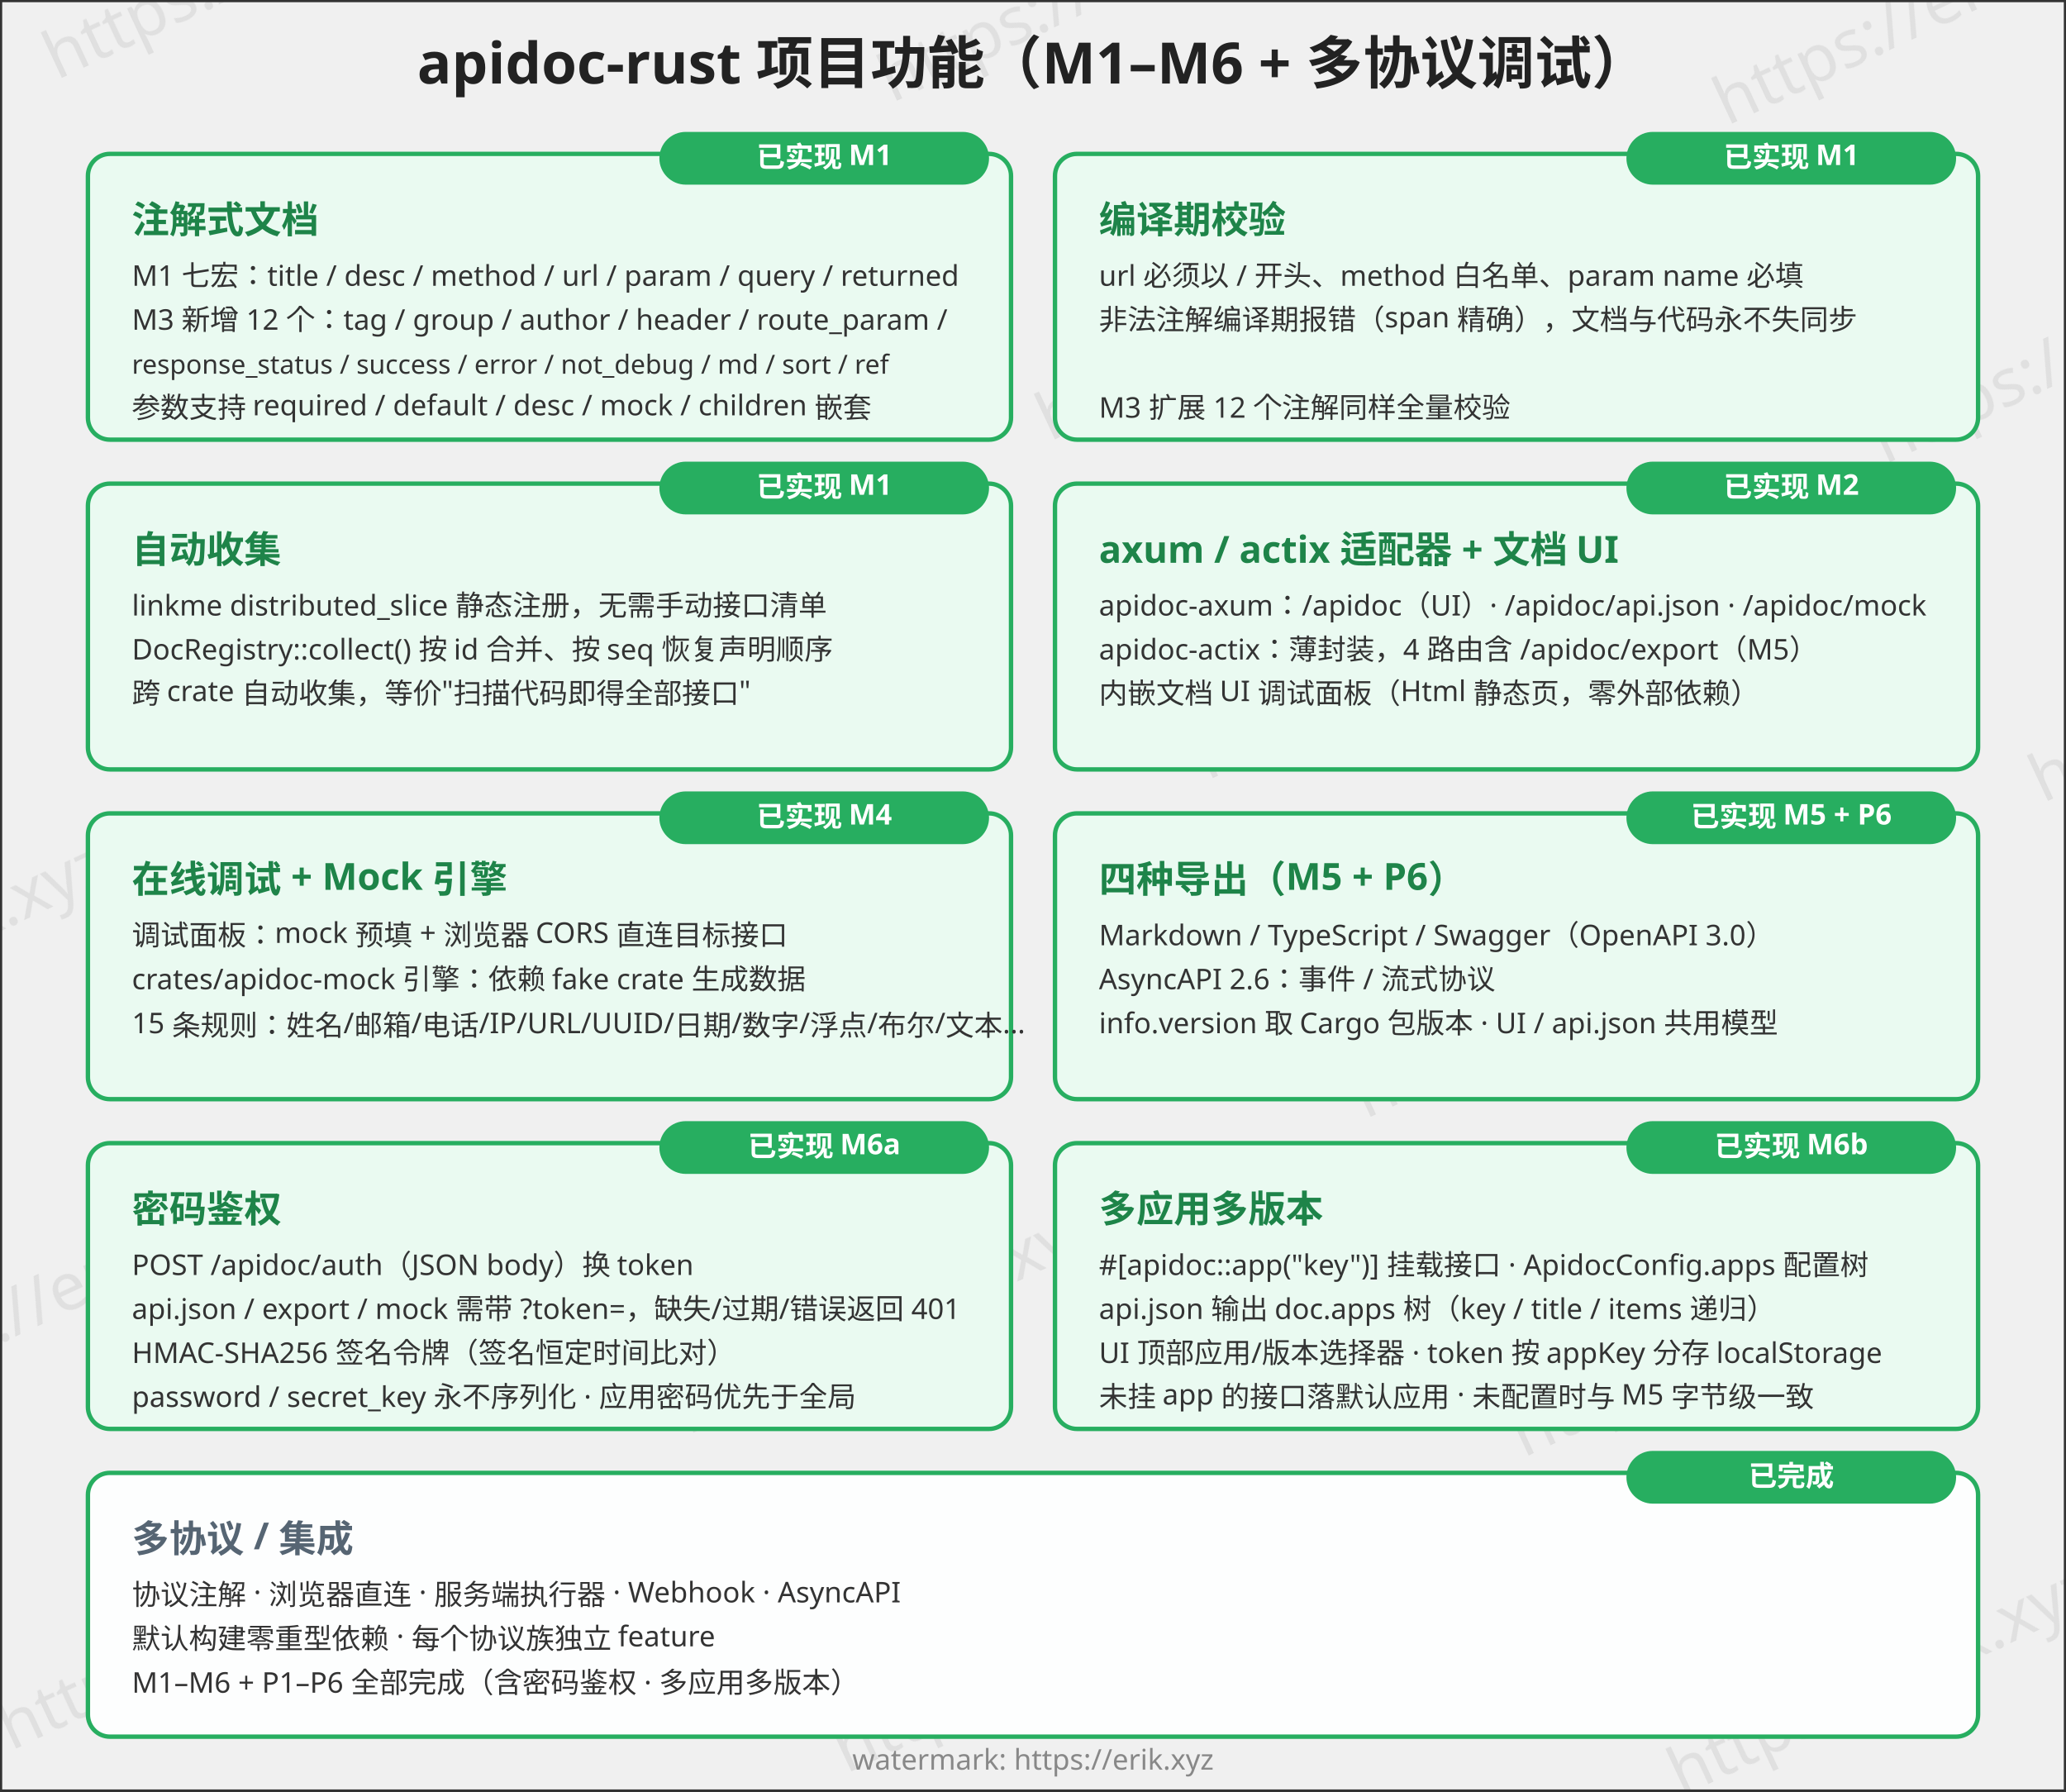
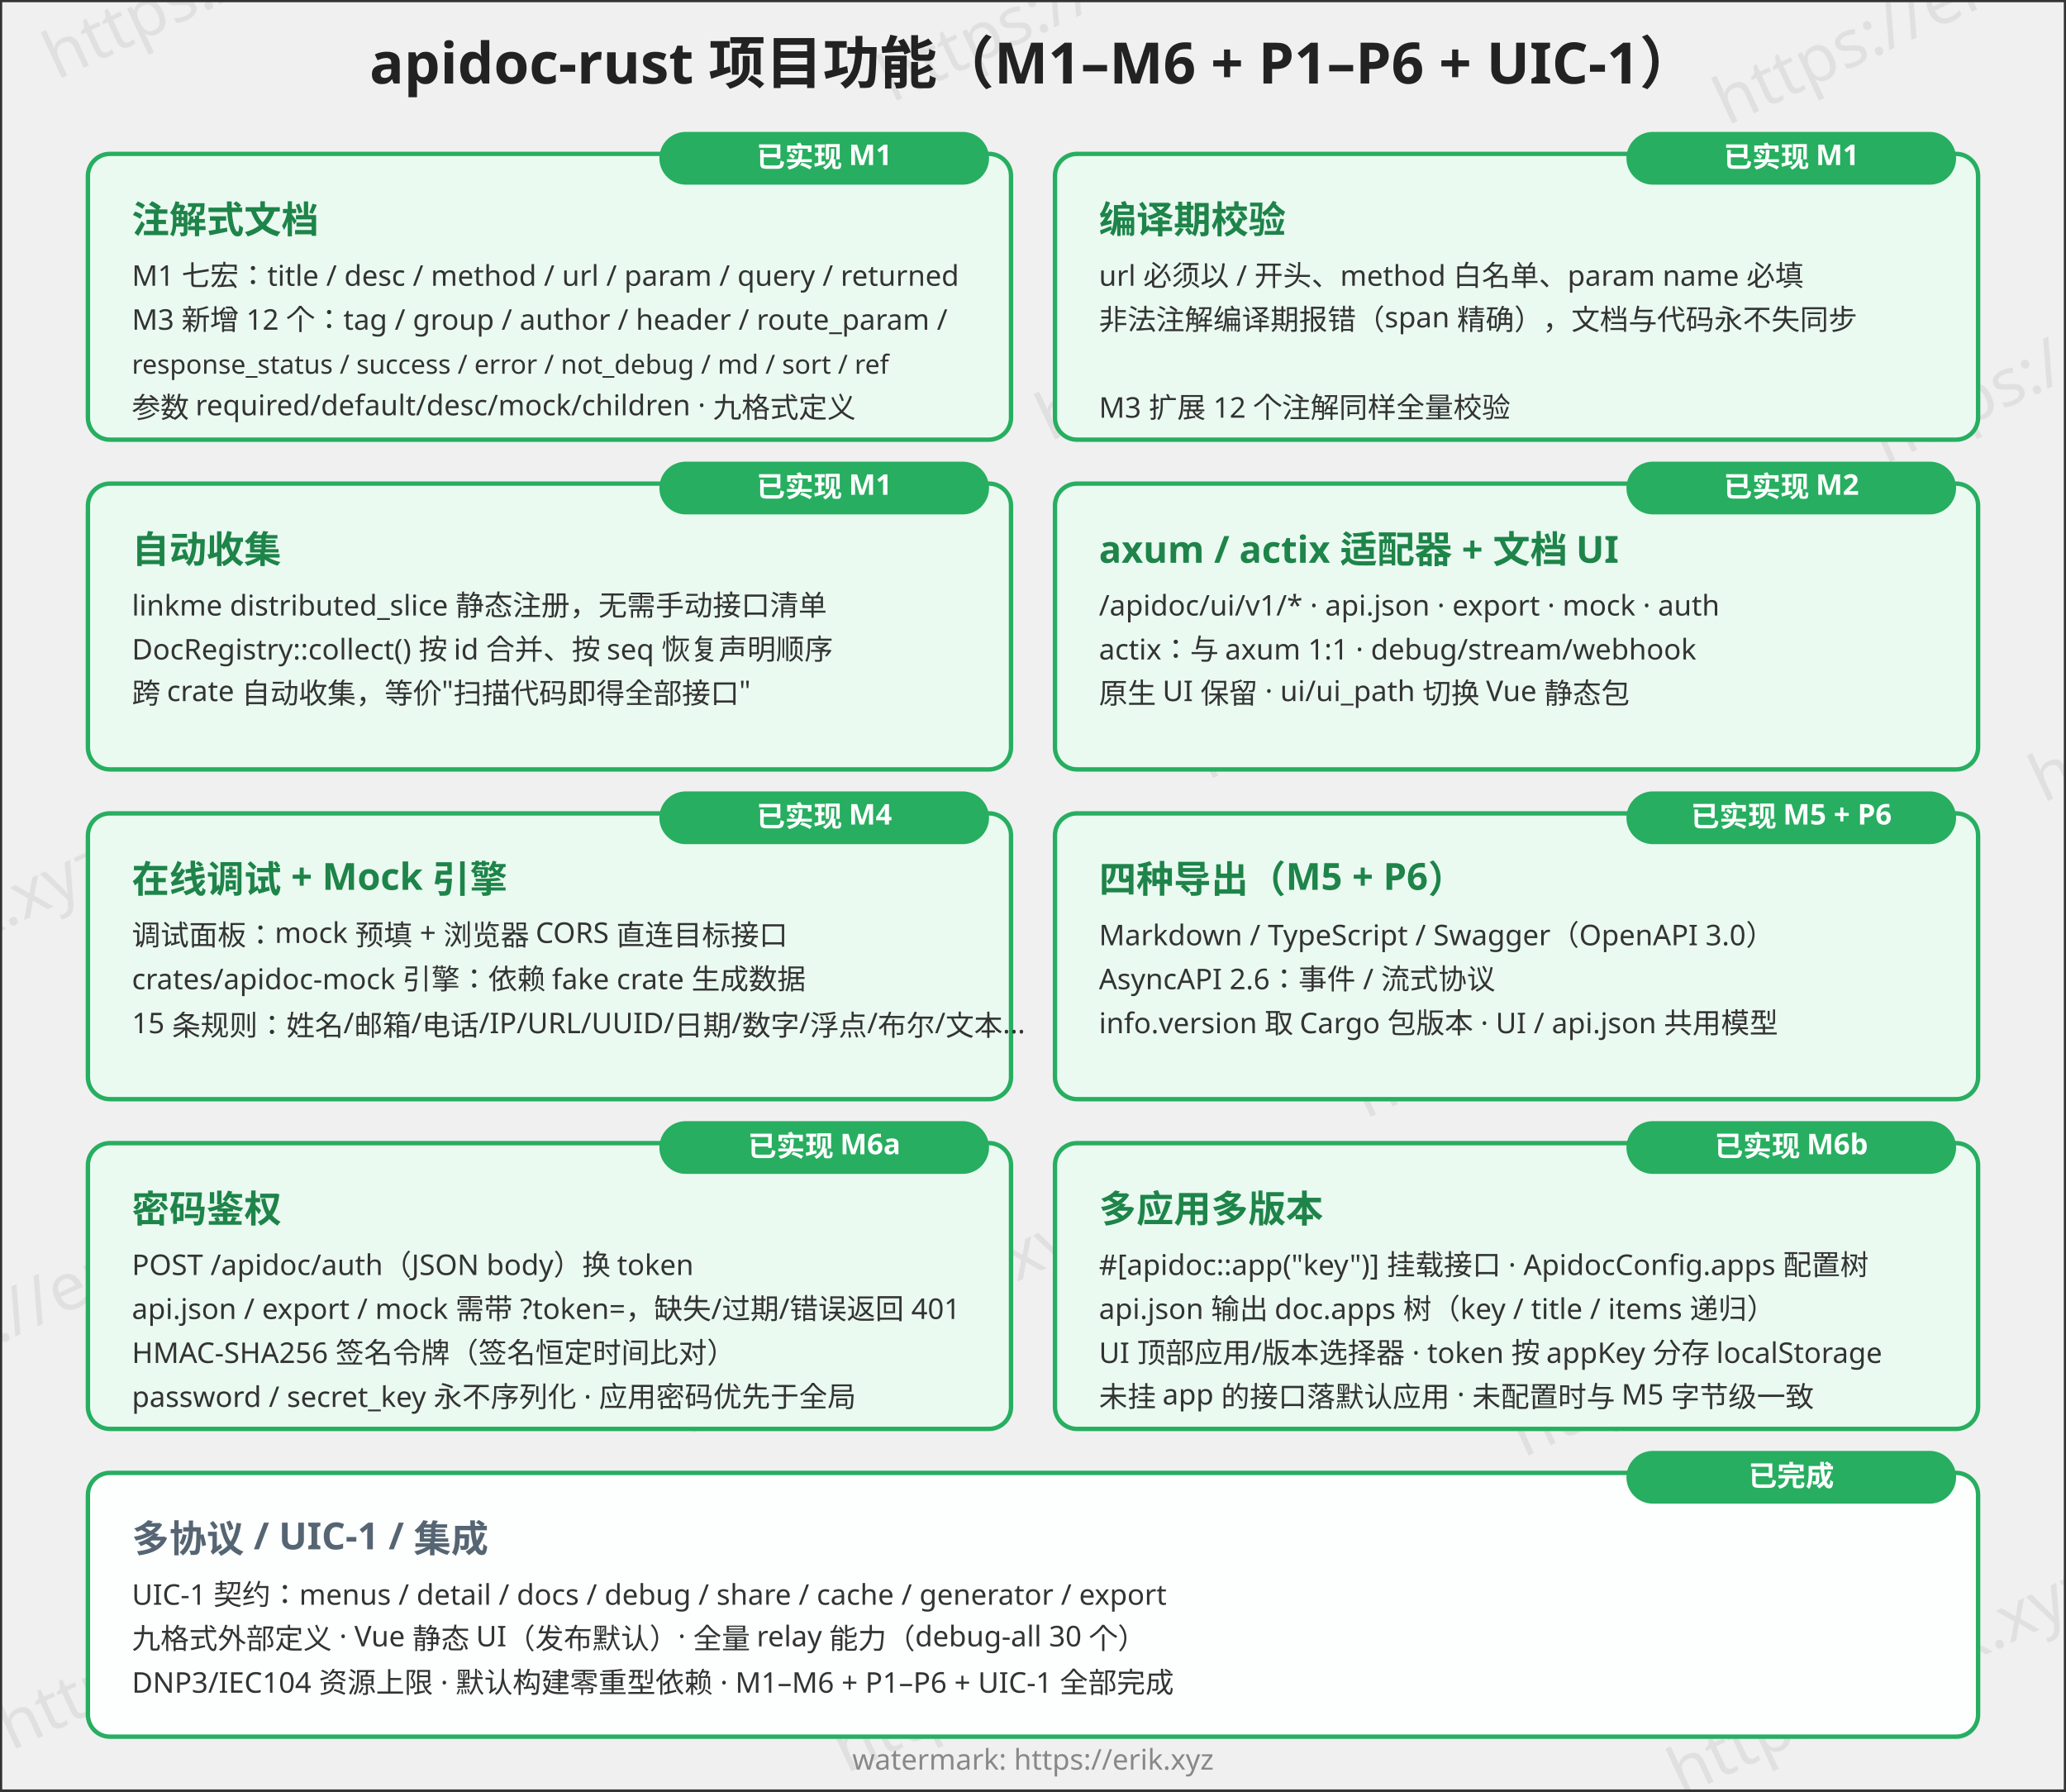
<svg xmlns="http://www.w3.org/2000/svg" viewBox="0 0 940 815" font-family="sans-serif">
  <defs>
    <pattern id="wm" width="340" height="170" patternUnits="userSpaceOnUse" patternTransform="rotate(-25)">
      <text x="8" y="44" font-size="30" fill="#888888" opacity="0.15">https://erik.xyz</text>
    </pattern>
  </defs>
  <rect width="940" height="815" fill="url(#wm)" />
  <rect x="0" y="0" width="940" height="815" fill="none" stroke="#333" stroke-width="2" />
-   <text x="470" y="38" text-anchor="middle" font-size="26" font-weight="bold" fill="#222">apidoc-rust 项目功能（M1–M6 + 多协议调试）</text>
+   <text x="470" y="38" text-anchor="middle" font-size="26" font-weight="bold" fill="#222">apidoc-rust 项目功能（M1–M6 + P1–P6 + UIC-1）</text>
  <rect x="40" y="70" width="420" height="130" rx="10" fill="#eafaf1" stroke="#27ae60" stroke-width="2" />
  <rect x="300" y="60" width="150" height="24" rx="12" fill="#27ae60" />
  <text x="375" y="76" text-anchor="middle" font-size="13" fill="#fff" font-weight="bold">已实现 M1</text>
  <text x="60" y="106" font-size="17" font-weight="bold" fill="#1e8449">注解式文档</text>
  <text x="60" y="130" font-size="13" fill="#333">M1 七宏：title / desc / method / url / param / query / returned</text>
  <text x="60" y="150" font-size="13" fill="#333">M3 新增 12 个：tag / group / author / header / route_param /</text>
  <text x="60" y="170" font-size="12" fill="#333">response_status / success / error / not_debug / md / sort / ref</text>
-   <text x="60" y="190" font-size="13" fill="#333">参数支持 required / default / desc / mock / children 嵌套</text>
+   <text x="60" y="190" font-size="13" fill="#333">参数 required/default/desc/mock/children · 九格式定义</text>
  <rect x="480" y="70" width="420" height="130" rx="10" fill="#eafaf1" stroke="#27ae60" stroke-width="2" />
  <rect x="740" y="60" width="150" height="24" rx="12" fill="#27ae60" />
  <text x="815" y="76" text-anchor="middle" font-size="13" fill="#fff" font-weight="bold">已实现 M1</text>
  <text x="500" y="106" font-size="17" font-weight="bold" fill="#1e8449">编译期校验</text>
  <text x="500" y="130" font-size="13" fill="#333">url 必须以 / 开头、method 白名单、param name 必填</text>
  <text x="500" y="150" font-size="13" fill="#333">非法注解编译期报错（span 精确），文档与代码永不失同步</text>
  <text x="500" y="190" font-size="13" fill="#333">M3 扩展 12 个注解同样全量校验</text>
  <rect x="40" y="220" width="420" height="130" rx="10" fill="#eafaf1" stroke="#27ae60" stroke-width="2" />
  <rect x="300" y="210" width="150" height="24" rx="12" fill="#27ae60" />
  <text x="375" y="226" text-anchor="middle" font-size="13" fill="#fff" font-weight="bold">已实现 M1</text>
  <text x="60" y="256" font-size="17" font-weight="bold" fill="#1e8449">自动收集</text>
  <text x="60" y="280" font-size="13" fill="#333">linkme distributed_slice 静态注册，无需手动接口清单</text>
  <text x="60" y="300" font-size="13" fill="#333">DocRegistry::collect() 按 id 合并、按 seq 恢复声明顺序</text>
  <text x="60" y="320" font-size="13" fill="#333">跨 crate 自动收集，等价"扫描代码即得全部接口"</text>
  <rect x="480" y="220" width="420" height="130" rx="10" fill="#eafaf1" stroke="#27ae60" stroke-width="2" />
  <rect x="740" y="210" width="150" height="24" rx="12" fill="#27ae60" />
  <text x="815" y="226" text-anchor="middle" font-size="13" fill="#fff" font-weight="bold">已实现 M2</text>
  <text x="500" y="256" font-size="17" font-weight="bold" fill="#1e8449">axum / actix 适配器 + 文档 UI</text>
-   <text x="500" y="280" font-size="13" fill="#333">apidoc-axum：/apidoc（UI）· /apidoc/api.json · /apidoc/mock</text>
-   <text x="500" y="300" font-size="13" fill="#333">apidoc-actix：薄封装，4 路由含 /apidoc/export（M5）</text>
-   <text x="500" y="320" font-size="13" fill="#333">内嵌文档 UI 调试面板（Html 静态页，零外部依赖）</text>
+   <text x="500" y="280" font-size="13" fill="#333">/apidoc/ui/v1/* · api.json · export · mock · auth</text>
+   <text x="500" y="300" font-size="13" fill="#333">actix：与 axum 1:1 · debug/stream/webhook</text>
+   <text x="500" y="320" font-size="13" fill="#333">原生 UI 保留 · ui/ui_path 切换 Vue 静态包</text>
  <rect x="40" y="370" width="420" height="130" rx="10" fill="#eafaf1" stroke="#27ae60" stroke-width="2" />
  <rect x="300" y="360" width="150" height="24" rx="12" fill="#27ae60" />
  <text x="375" y="376" text-anchor="middle" font-size="13" fill="#fff" font-weight="bold">已实现 M4</text>
  <text x="60" y="406" font-size="17" font-weight="bold" fill="#1e8449">在线调试 + Mock 引擎</text>
  <text x="60" y="430" font-size="13" fill="#333">调试面板：mock 预填 + 浏览器 CORS 直连目标接口</text>
  <text x="60" y="450" font-size="13" fill="#333">crates/apidoc-mock 引擎：依赖 fake crate 生成数据</text>
  <text x="60" y="470" font-size="13" fill="#333">15 条规则：姓名/邮箱/电话/IP/URL/UUID/日期/数字/浮点/布尔/文本…</text>
  <rect x="480" y="370" width="420" height="130" rx="10" fill="#eafaf1" stroke="#27ae60" stroke-width="2" />
  <rect x="740" y="360" width="150" height="24" rx="12" fill="#27ae60" />
  <text x="815" y="376" text-anchor="middle" font-size="13" fill="#fff" font-weight="bold">已实现 M5 + P6</text>
  <text x="500" y="406" font-size="17" font-weight="bold" fill="#1e8449">四种导出（M5 + P6）</text>
  <text x="500" y="430" font-size="13" fill="#333">Markdown / TypeScript / Swagger（OpenAPI 3.0）</text>
  <text x="500" y="450" font-size="13" fill="#333">AsyncAPI 2.6：事件 / 流式协议</text>
  <text x="500" y="470" font-size="13" fill="#333">info.version 取 Cargo 包版本 · UI / api.json 共用模型</text>
  <rect x="40" y="520" width="420" height="130" rx="10" fill="#eafaf1" stroke="#27ae60" stroke-width="2" />
  <rect x="300" y="510" width="150" height="24" rx="12" fill="#27ae60" />
  <text x="375" y="526" text-anchor="middle" font-size="13" fill="#fff" font-weight="bold">已实现 M6a</text>
  <text x="60" y="556" font-size="17" font-weight="bold" fill="#1e8449">密码鉴权</text>
  <text x="60" y="580" font-size="13" fill="#333">POST /apidoc/auth（JSON body）换 token</text>
  <text x="60" y="600" font-size="13" fill="#333">api.json / export / mock 需带 ?token=，缺失/过期/错误返回 401</text>
  <text x="60" y="620" font-size="13" fill="#333">HMAC-SHA256 签名令牌（签名恒定时间比对）</text>
  <text x="60" y="640" font-size="13" fill="#333">password / secret_key 永不序列化 · 应用密码优先于全局</text>
  <rect x="480" y="520" width="420" height="130" rx="10" fill="#eafaf1" stroke="#27ae60" stroke-width="2" />
  <rect x="740" y="510" width="150" height="24" rx="12" fill="#27ae60" />
  <text x="815" y="526" text-anchor="middle" font-size="13" fill="#fff" font-weight="bold">已实现 M6b</text>
  <text x="500" y="556" font-size="17" font-weight="bold" fill="#1e8449">多应用多版本</text>
  <text x="500" y="580" font-size="13" fill="#333">#[apidoc::app("key")] 挂载接口 · ApidocConfig.apps 配置树</text>
  <text x="500" y="600" font-size="13" fill="#333">api.json 输出 doc.apps 树（key / title / items 递归）</text>
  <text x="500" y="620" font-size="13" fill="#333">UI 顶部应用/版本选择器 · token 按 appKey 分存 localStorage</text>
  <text x="500" y="640" font-size="13" fill="#333">未挂 app 的接口落默认应用 · 未配置时与 M5 字节级一致</text>
  <rect x="40" y="670" width="860" height="120" rx="10" fill="#fdfefe" stroke="#27ae60" stroke-width="2" />
  <rect x="740" y="660" width="150" height="24" rx="12" fill="#27ae60" />
  <text x="815" y="676" text-anchor="middle" font-size="13" fill="#fff" font-weight="bold">已完成</text>
-   <text x="60" y="706" font-size="17" font-weight="bold" fill="#566573">多协议 / 集成</text>
-   <text x="60" y="730" font-size="13" fill="#333">协议注解 · 浏览器直连 · 服务端执行器 · Webhook · AsyncAPI</text>
-   <text x="60" y="750" font-size="13" fill="#333">默认构建零重型依赖 · 每个协议族独立 feature</text>
-   <text x="60" y="770" font-size="13" fill="#333">M1–M6 + P1–P6 全部完成（含密码鉴权 · 多应用多版本）</text>
+   <text x="60" y="706" font-size="17" font-weight="bold" fill="#566573">多协议 / UIC-1 / 集成</text>
+   <text x="60" y="730" font-size="13" fill="#333">UIC-1 契约：menus / detail / docs / debug / share / cache / generator / export</text>
+   <text x="60" y="750" font-size="13" fill="#333">九格式外部定义 · Vue 静态 UI（发布默认）· 全量 relay 能力（debug-all 30 个）</text>
+   <text x="60" y="770" font-size="13" fill="#333">DNP3/IEC104 资源上限 · 默认构建零重型依赖 · M1–M6 + P1–P6 + UIC-1 全部完成</text>
  <text x="470" y="805" text-anchor="middle" font-size="13" fill="#888">watermark: https://erik.xyz</text>
</svg>
